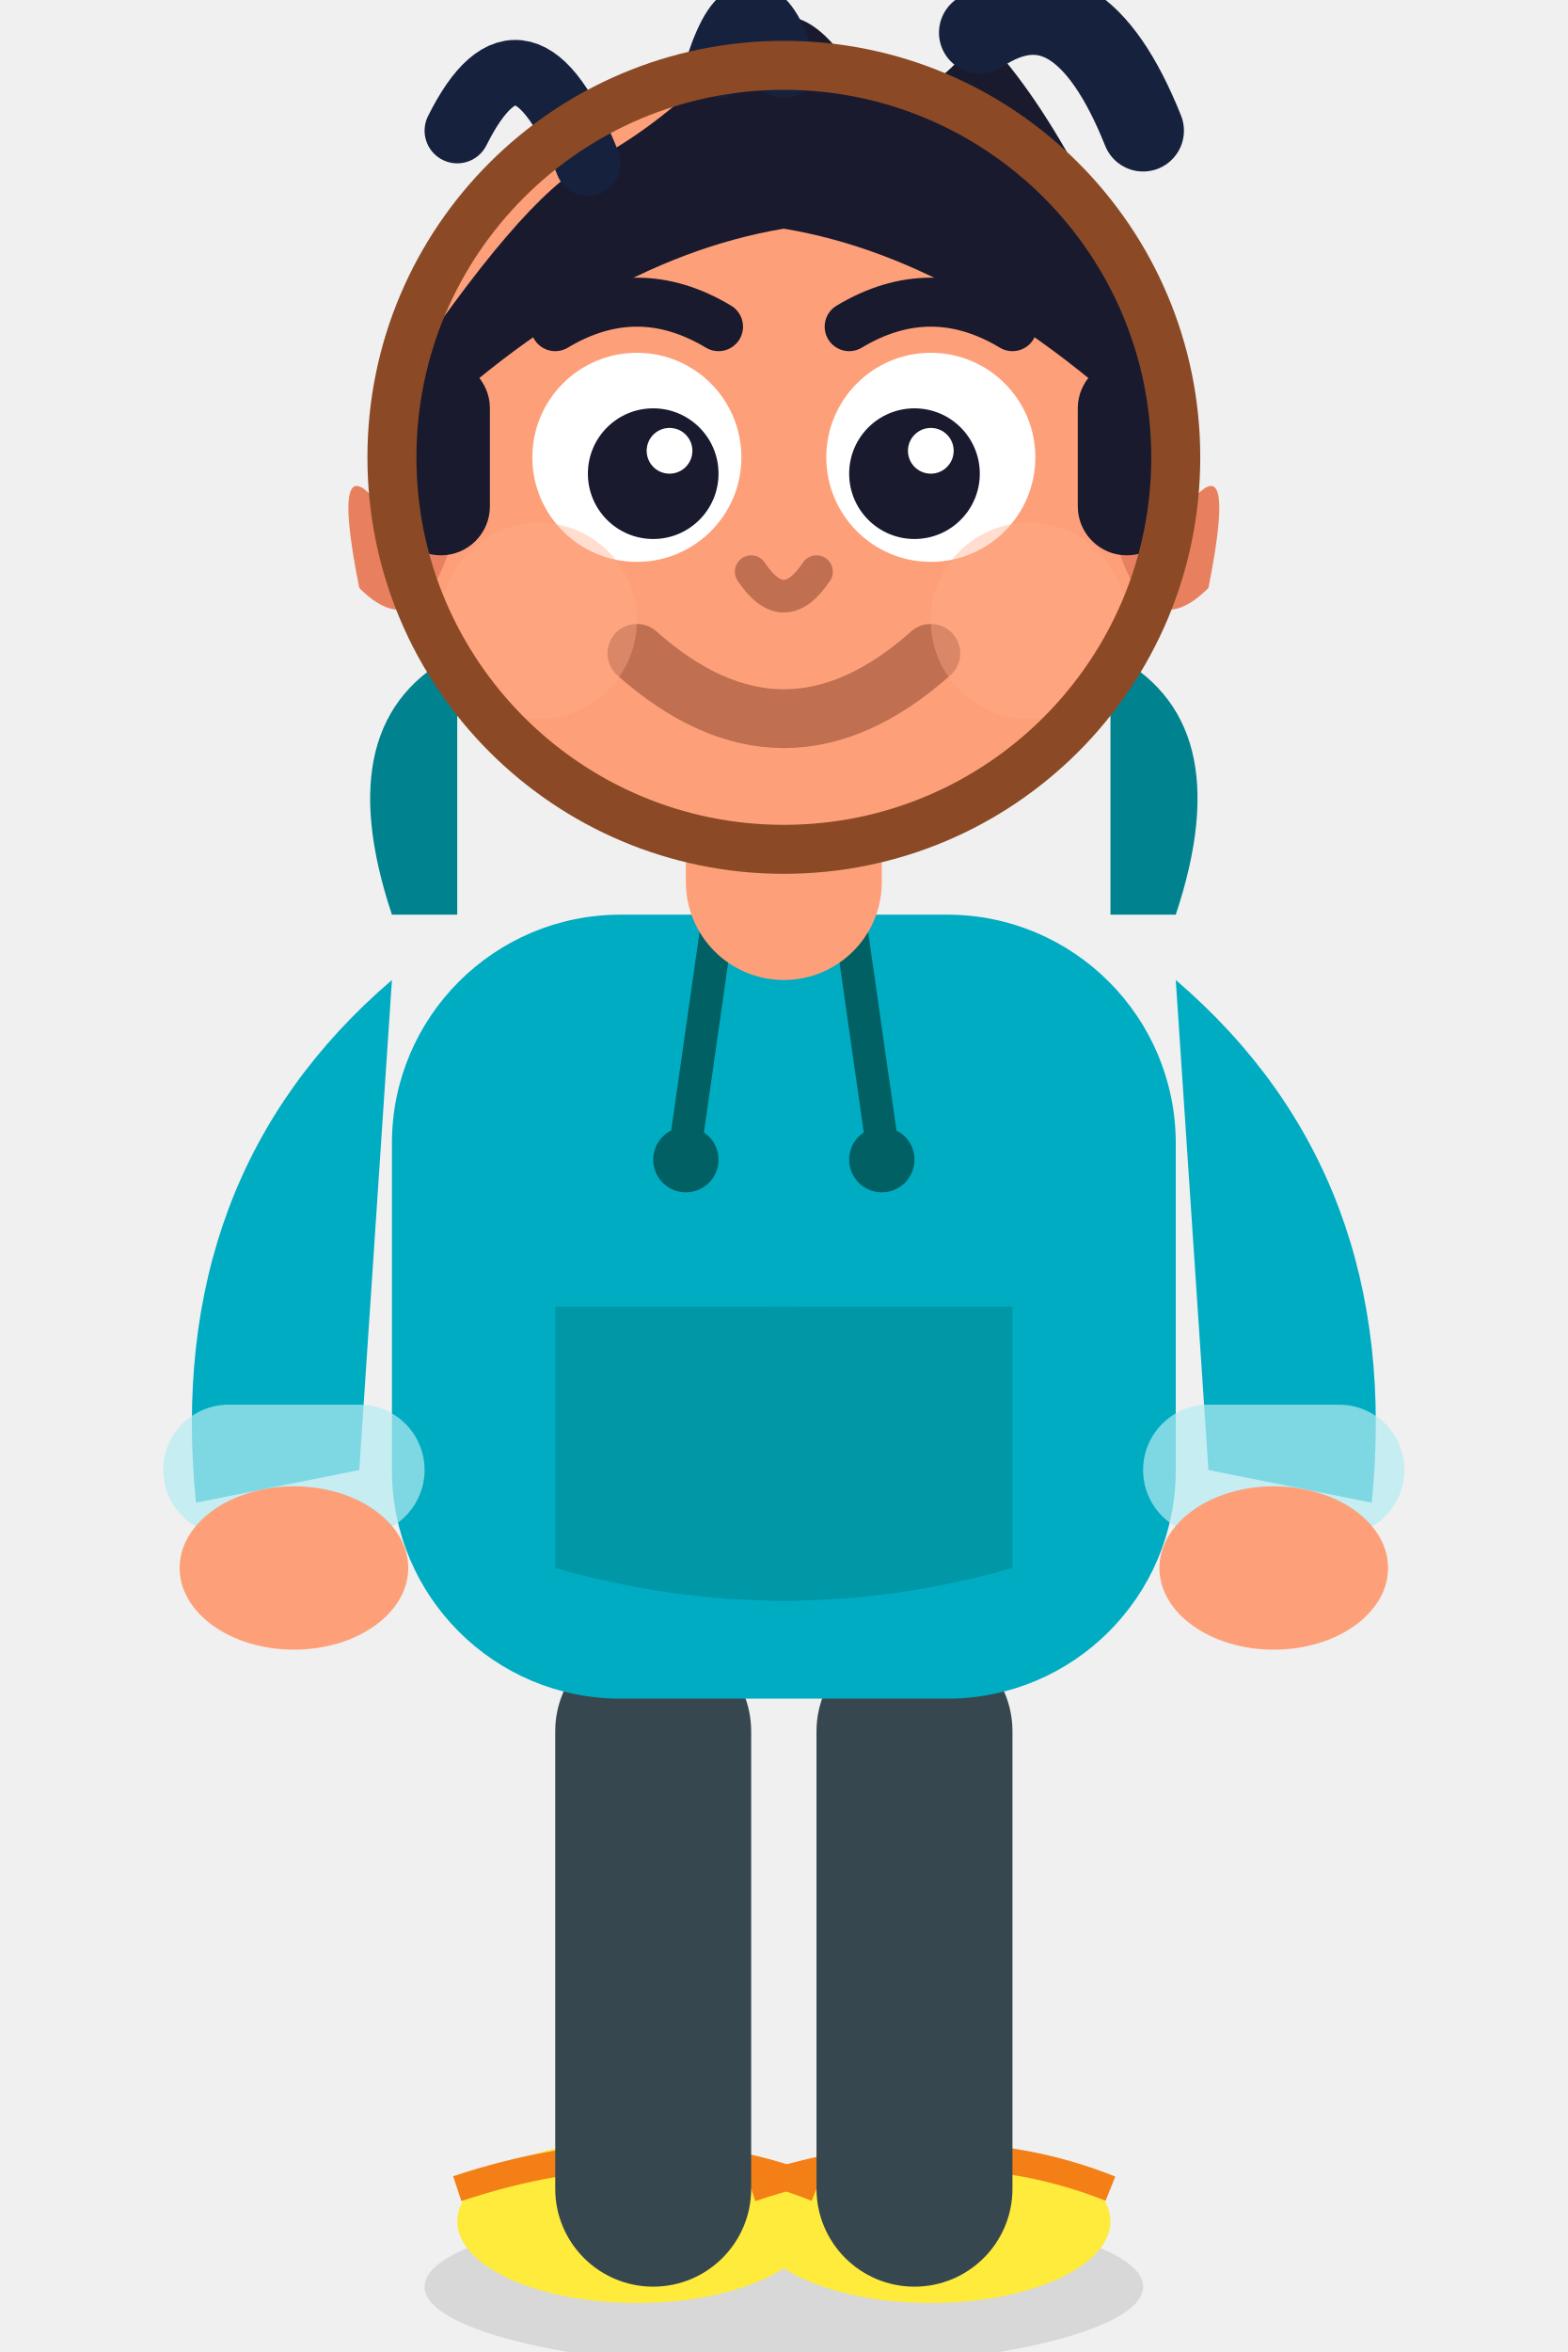
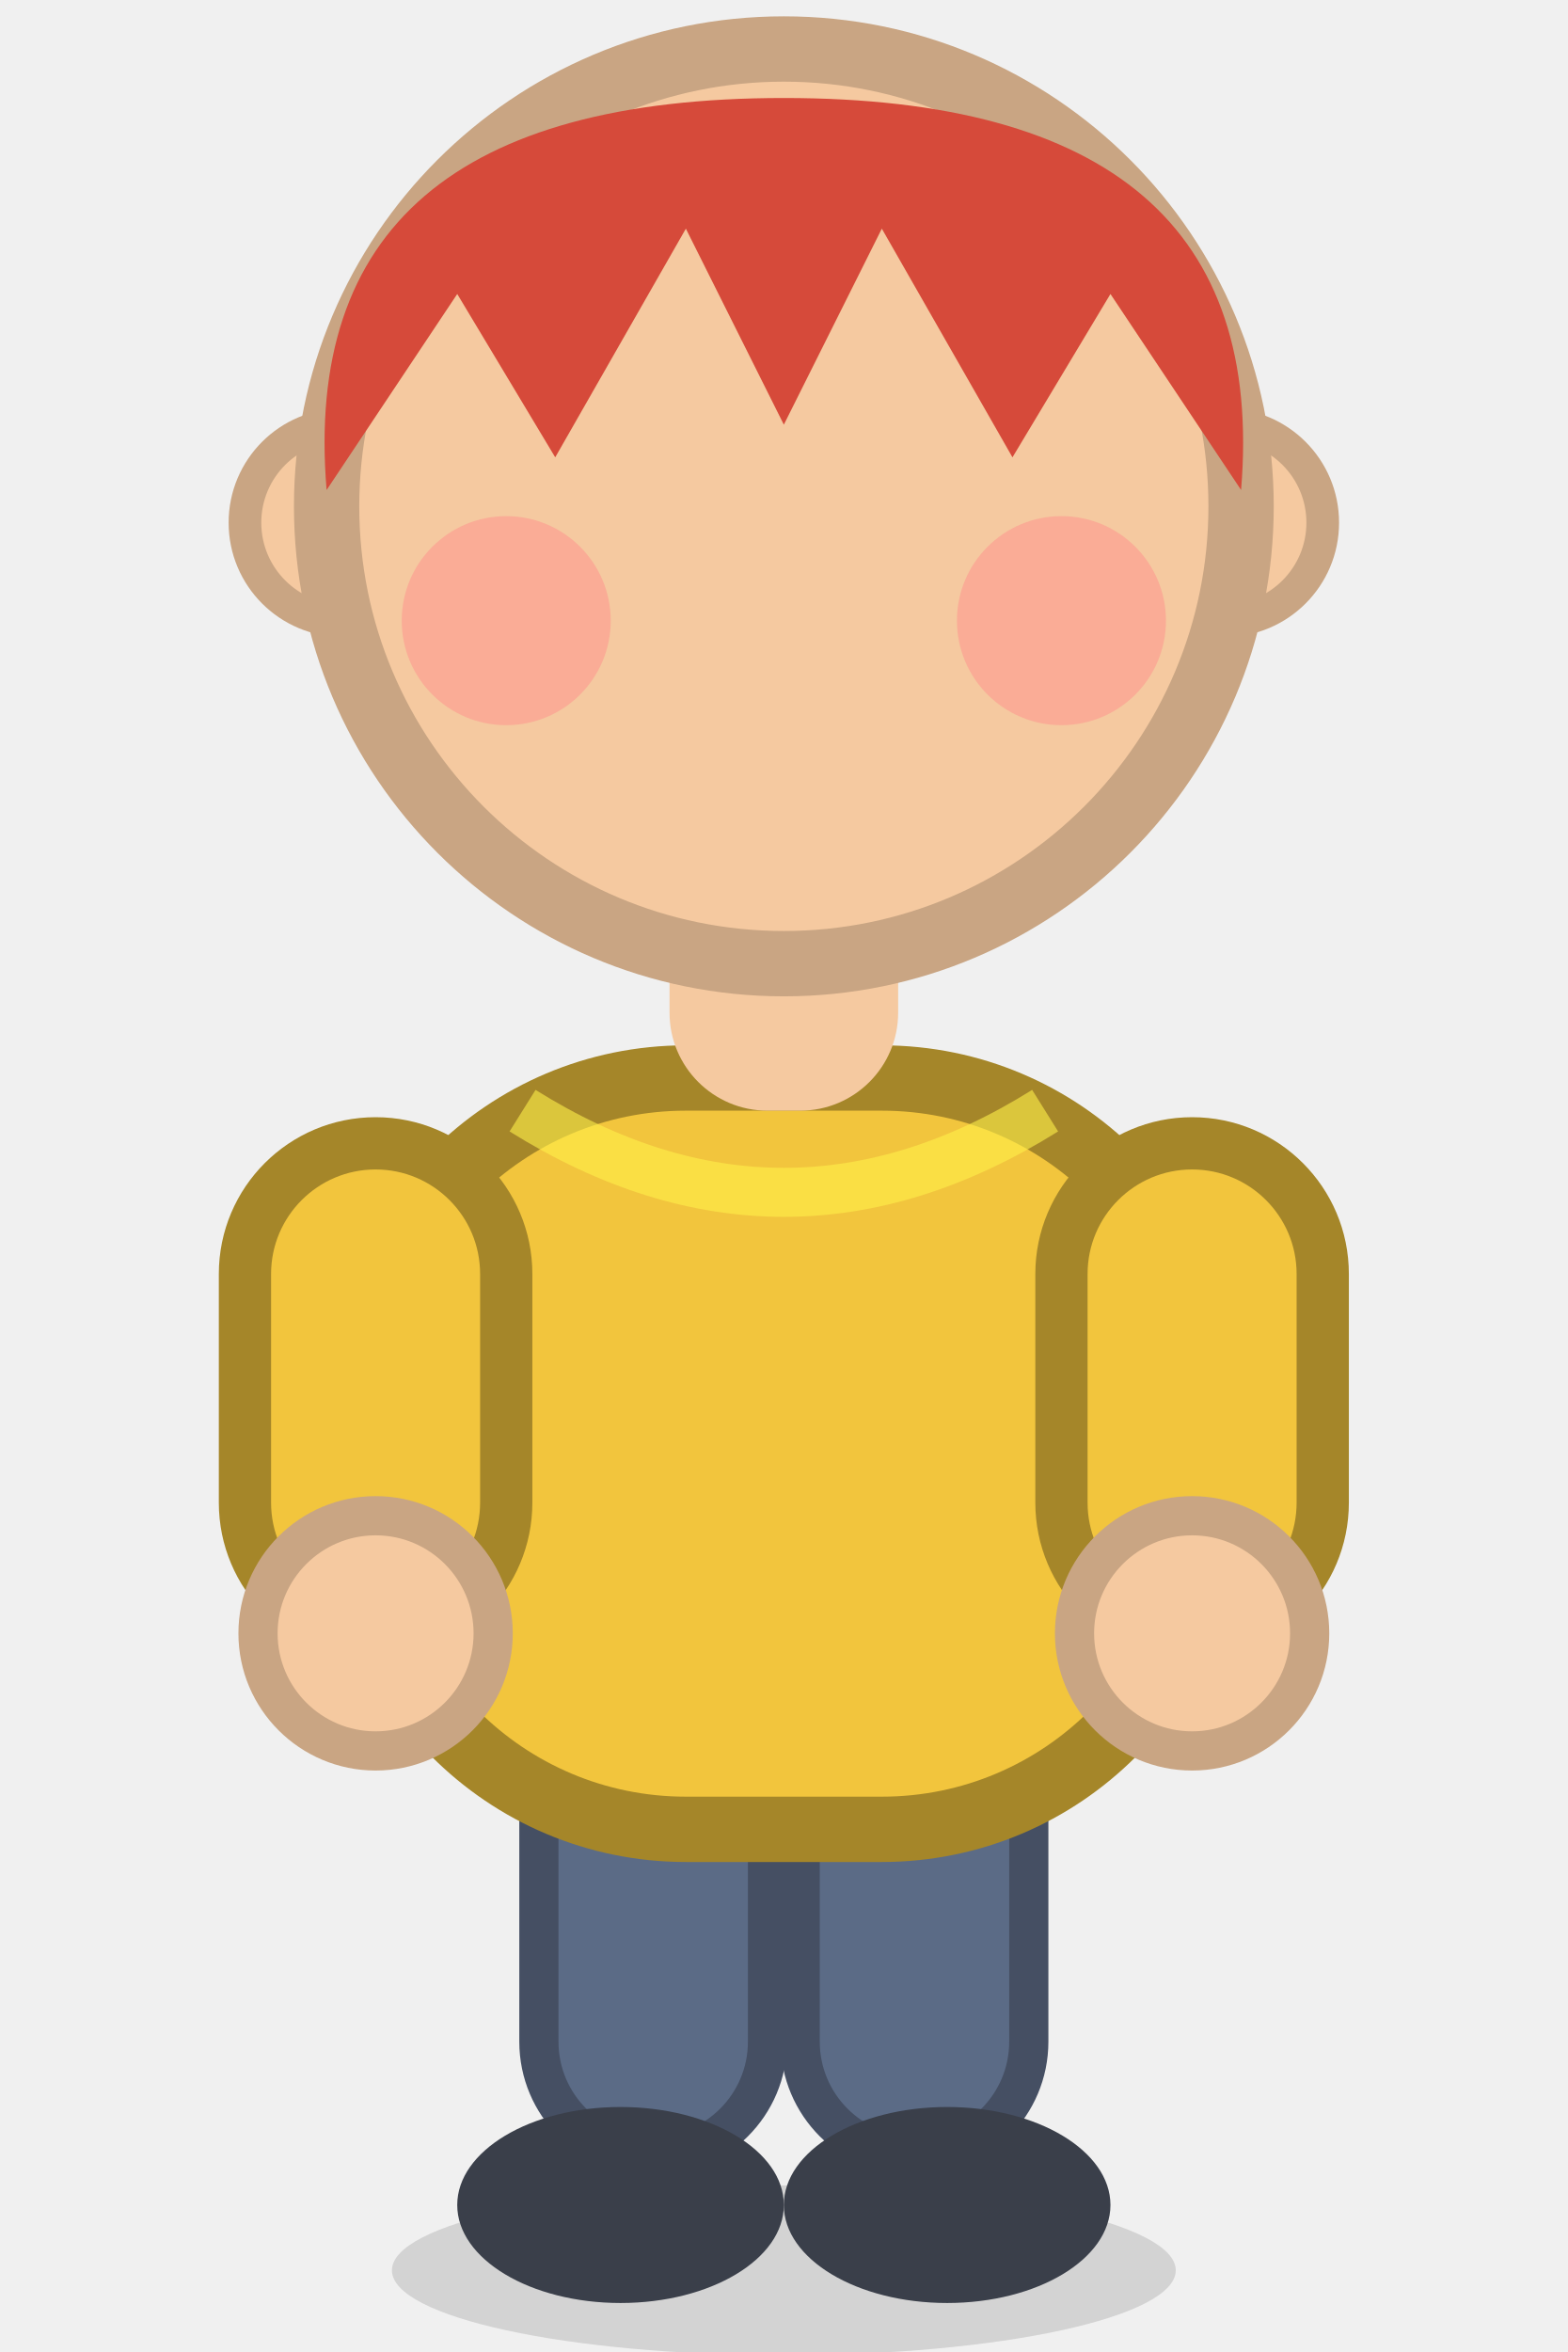
<svg xmlns="http://www.w3.org/2000/svg" viewBox="0 0 48 72">
-   <ellipse cx="24" cy="70" rx="11" ry="2.5" fill="#0000001A" />
-   <ellipse cx="19.5" cy="68" rx="5.5" ry="2.5" fill="#FFEB3B" />
-   <ellipse cx="28.5" cy="68" rx="5.5" ry="2.5" fill="#FFEB3B" />
-   <path d="M14 67 Q20 65 25 67" fill="none" stroke="#F57F17" stroke-width="0.8" />
-   <path d="M23 67 Q29 65 34 67" fill="none" stroke="#F57F17" stroke-width="0.8" />
-   <rect x="17" y="50" width="6" height="20" rx="3" fill="#37474F" />
-   <rect x="25" y="50" width="6" height="20" rx="3" fill="#37474F" />
-   <rect x="12" y="28" width="24" height="24" rx="7" fill="#00ACC1" />
-   <path d="M17 40 L31 40 L31 48 Q24 50 17 48 Z" fill="#0097A7" />
-   <line x1="24" y1="40" x2="24" y2="49" stroke="#0097A7" stroke-width="0.8" />
-   <line x1="22" y1="28" x2="21" y2="35" stroke="#006064" stroke-width="1" />
-   <line x1="26" y1="28" x2="27" y2="35" stroke="#006064" stroke-width="1" />
-   <circle cx="21" cy="35.5" r="1" fill="#006064" />
-   <circle cx="27" cy="35.5" r="1" fill="#006064" />
-   <path d="M12 28 Q10 22 14 20 L14 28 Z" fill="#00838F" />
-   <path d="M36 28 Q38 22 34 20 L34 28 Z" fill="#00838F" />
-   <path d="M12 30 Q5 36 6 46 L11 45 L12 30 Z" fill="#00ACC1" />
-   <rect x="5" y="43" width="8" height="4" rx="2" fill="#B2EBF2" opacity="0.7" />
-   <ellipse cx="9" cy="48" rx="3.5" ry="2.5" fill="#FDA07A" />
-   <path d="M36 30 Q43 36 42 46 L37 45 L36 30 Z" fill="#00ACC1" />
-   <rect x="35" y="43" width="8" height="4" rx="2" fill="#B2EBF2" opacity="0.7" />
-   <ellipse cx="39" cy="48" rx="3.5" ry="2.5" fill="#FDA07A" />
-   <rect x="21" y="22" width="6" height="8" rx="3" fill="#FDA07A" />
-   <circle cx="24" cy="14" r="12" fill="#FDA07A" />
-   <path d="M12 16 Q10 13 11 18 Q13 20 14 16 Z" fill="#E88060" />
-   <path d="M36 16 Q38 13 37 18 Q35 20 34 16 Z" fill="#E88060" />
-   <path d="M12 12 Q16 6 18 5 Q20 4 22 2 Q24 -1 26 2 Q28 4 30 1 Q33 4 36 12 L36 14 Q30 8 24 7 Q18 8 12 14 Z" fill="#1A1A2E" />
-   <rect x="12" y="11" width="3" height="6" rx="1.5" fill="#1A1A2E" />
-   <rect x="33" y="11" width="3" height="6" rx="1.5" fill="#1A1A2E" />
-   <path d="M18 5 Q16 0 14 4" fill="none" stroke="#16213E" stroke-width="2" stroke-linecap="round" />
-   <path d="M24 2 Q23 -1 22 2" fill="none" stroke="#16213E" stroke-width="2" stroke-linecap="round" />
-   <path d="M30 1 Q33 -1 35 4" fill="none" stroke="#16213E" stroke-width="2.5" stroke-linecap="round" />
-   <circle cx="19.5" cy="14" r="3.2" fill="white" />
-   <circle cx="20" cy="14.5" r="2" fill="#1A1A2E" />
-   <circle cx="20.5" cy="13.8" r="0.7" fill="white" />
-   <circle cx="28.5" cy="14" r="3.2" fill="white" />
-   <circle cx="28" cy="14.5" r="2" fill="#1A1A2E" />
-   <circle cx="28.5" cy="13.8" r="0.7" fill="white" />
-   <path d="M17 10 Q19.5 8.5 22 10" stroke="#1A1A2E" stroke-width="1.5" fill="none" stroke-linecap="round" />
-   <path d="M26 10 Q28.5 8.5 31 10" stroke="#1A1A2E" stroke-width="1.5" fill="none" stroke-linecap="round" />
-   <path d="M23 17.5 Q24 19 25 17.5" stroke="#C07050" stroke-width="1" fill="none" stroke-linecap="round" />
-   <path d="M19.5 20 Q24 24 28.5 20" stroke="#C07050" stroke-width="1.8" fill="none" stroke-linecap="round" />
-   <circle cx="16.5" cy="19" r="3" fill="#FFAA88" opacity="0.4" />
-   <circle cx="31.5" cy="19" r="3" fill="#FFAA88" opacity="0.4" />
-   <circle cx="24" cy="14" r="12" fill="none" stroke="#8B4A25" stroke-width="1.5" />
+   <ellipse cx="24" cy="69.5" rx="12" ry="2.6" fill="#0000001f" />
+   <rect x="16.5" y="50" width="7" height="16" rx="3.5" fill="#5B6B86" stroke="#454f63" stroke-width="1.2" />
+   <rect x="24.5" y="50" width="7" height="16" rx="3.5" fill="#5B6B86" stroke="#454f63" stroke-width="1.2" />
+   <ellipse cx="19" cy="67.5" rx="5" ry="3" fill="#3a3f4a" />
+   <ellipse cx="29" cy="67.5" rx="5" ry="3" fill="#3a3f4a" />
+   <rect x="11" y="33" width="26" height="23" rx="10" fill="#f2c53d" stroke="#a58629" stroke-width="2" />
+   <path d="M16 34 Q24 39 32 34" fill="none" stroke="#fff04a" stroke-width="1.5" opacity="0.6" />
+   <rect x="7.5" y="35" width="8" height="15" rx="4" fill="#f2c53d" stroke="#a58629" stroke-width="1.6" />
+   <rect x="32.5" y="35" width="8" height="15" rx="4" fill="#f2c53d" stroke="#a58629" stroke-width="1.6" />
+   <circle cx="11.5" cy="50" r="3.6" fill="#f5c9a0" stroke="#c9a583" stroke-width="1.2" />
+   <circle cx="36.5" cy="50" r="3.6" fill="#f5c9a0" stroke="#c9a583" stroke-width="1.2" />
+   <rect x="20.5" y="27" width="7" height="7" rx="3" fill="#f5c9a0" />
+   <circle cx="10.5" cy="16" r="3" fill="#f5c9a0" stroke="#c9a583" stroke-width="1" />
+   <circle cx="37.5" cy="16" r="3" fill="#f5c9a0" stroke="#c9a583" stroke-width="1" />
+   <circle cx="24" cy="15.5" r="14" fill="#f5c9a0" stroke="#c9a583" stroke-width="2" />
+   <path d="M10 15 Q9 3 24 3 Q39 3 38 15 L34 9 L31 14 L27 7 L24 13 L21 7 L17 14 L14 9 Z" fill="#d64a3a" />
+   <circle cx="15.5" cy="19" r="3.2" fill="#FF8A8A" opacity="0.45" />
+   <circle cx="32.5" cy="19" r="3.2" fill="#FF8A8A" opacity="0.45" />
</svg>
